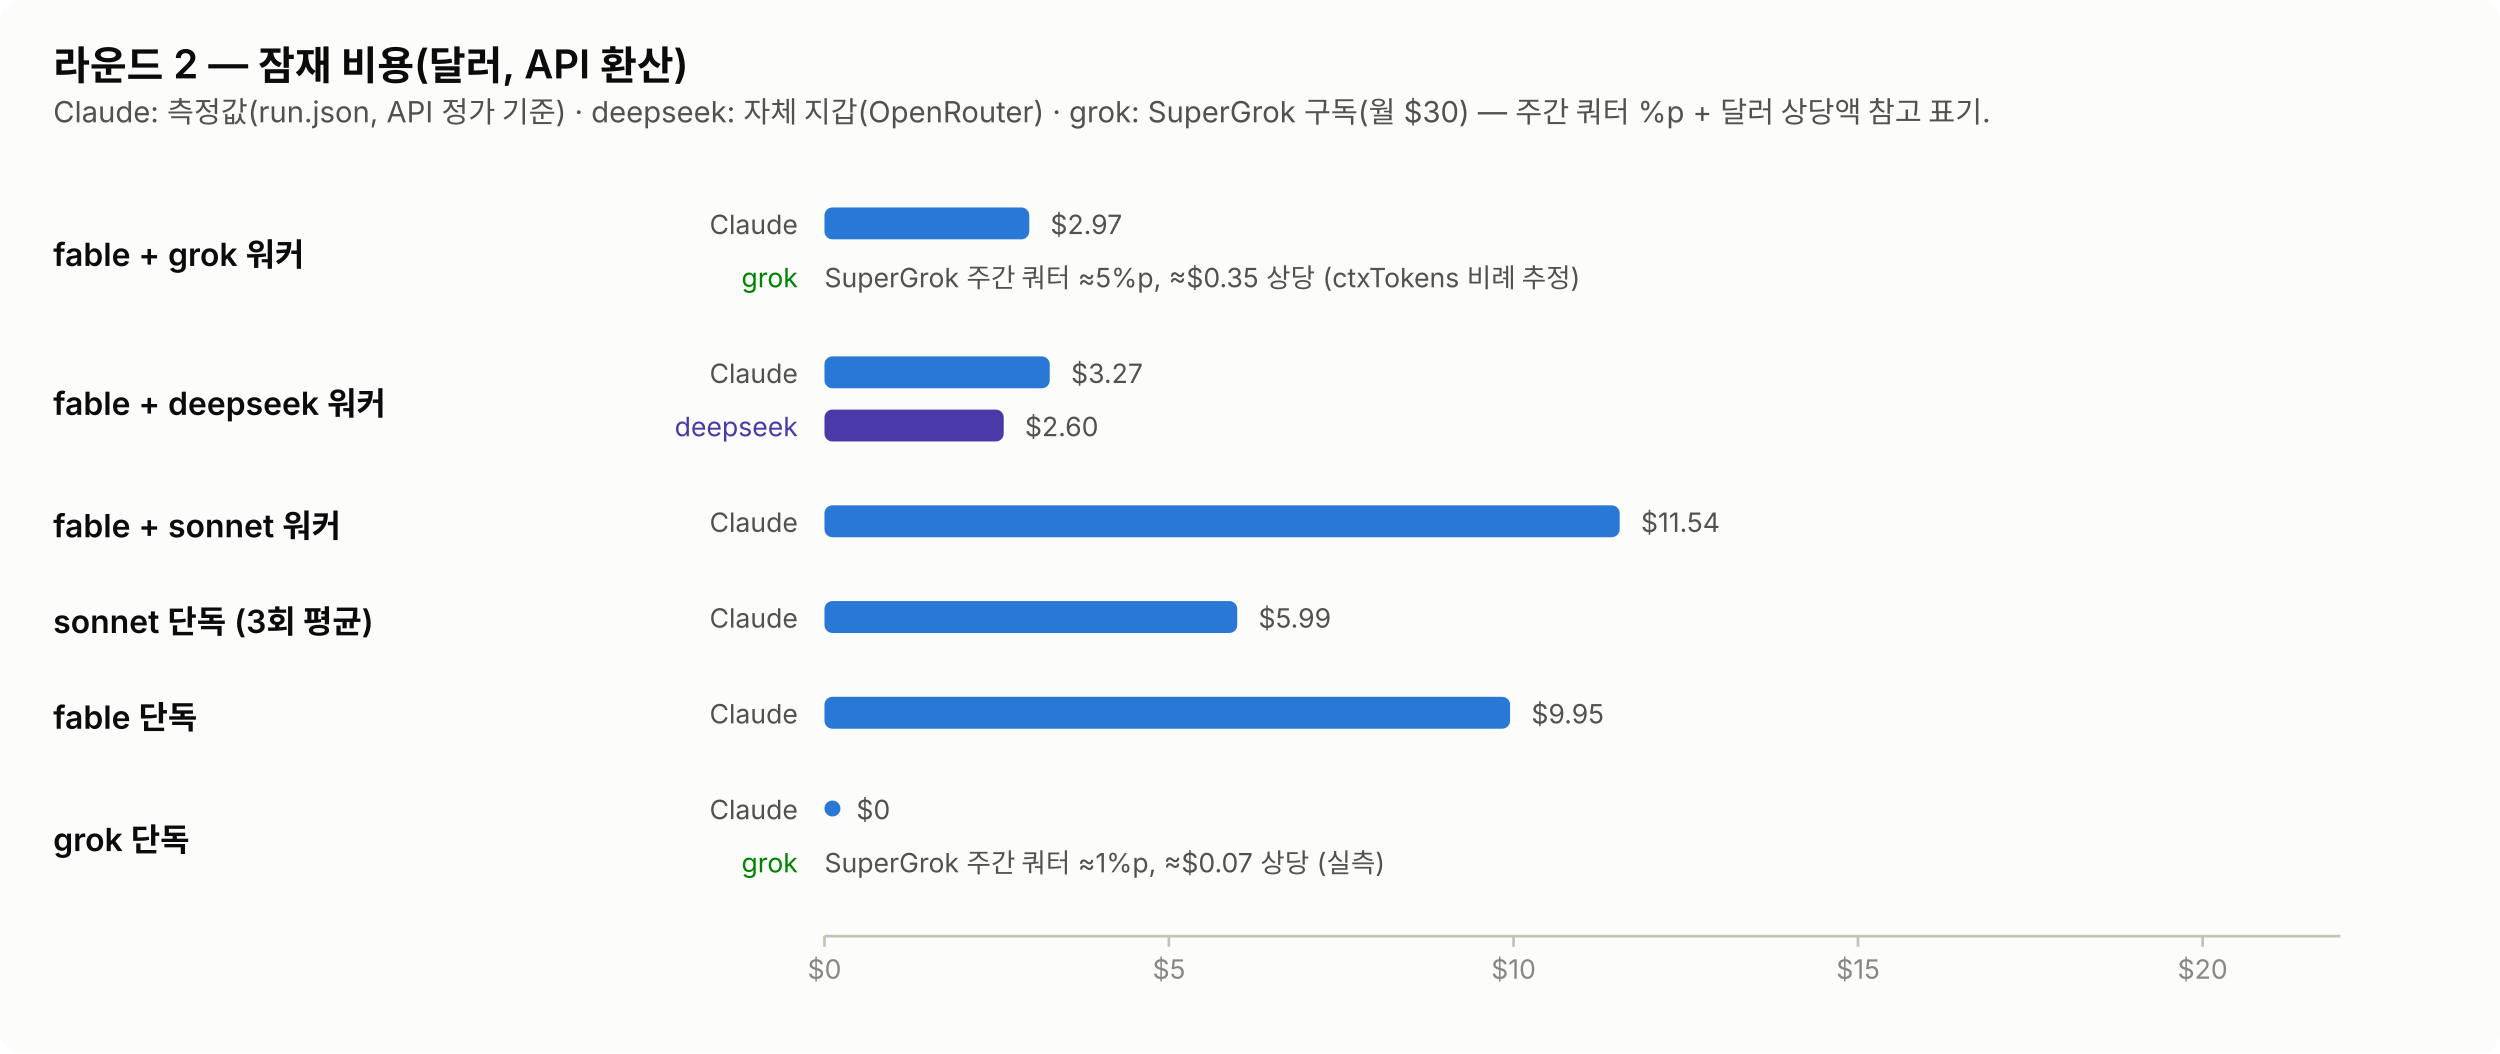
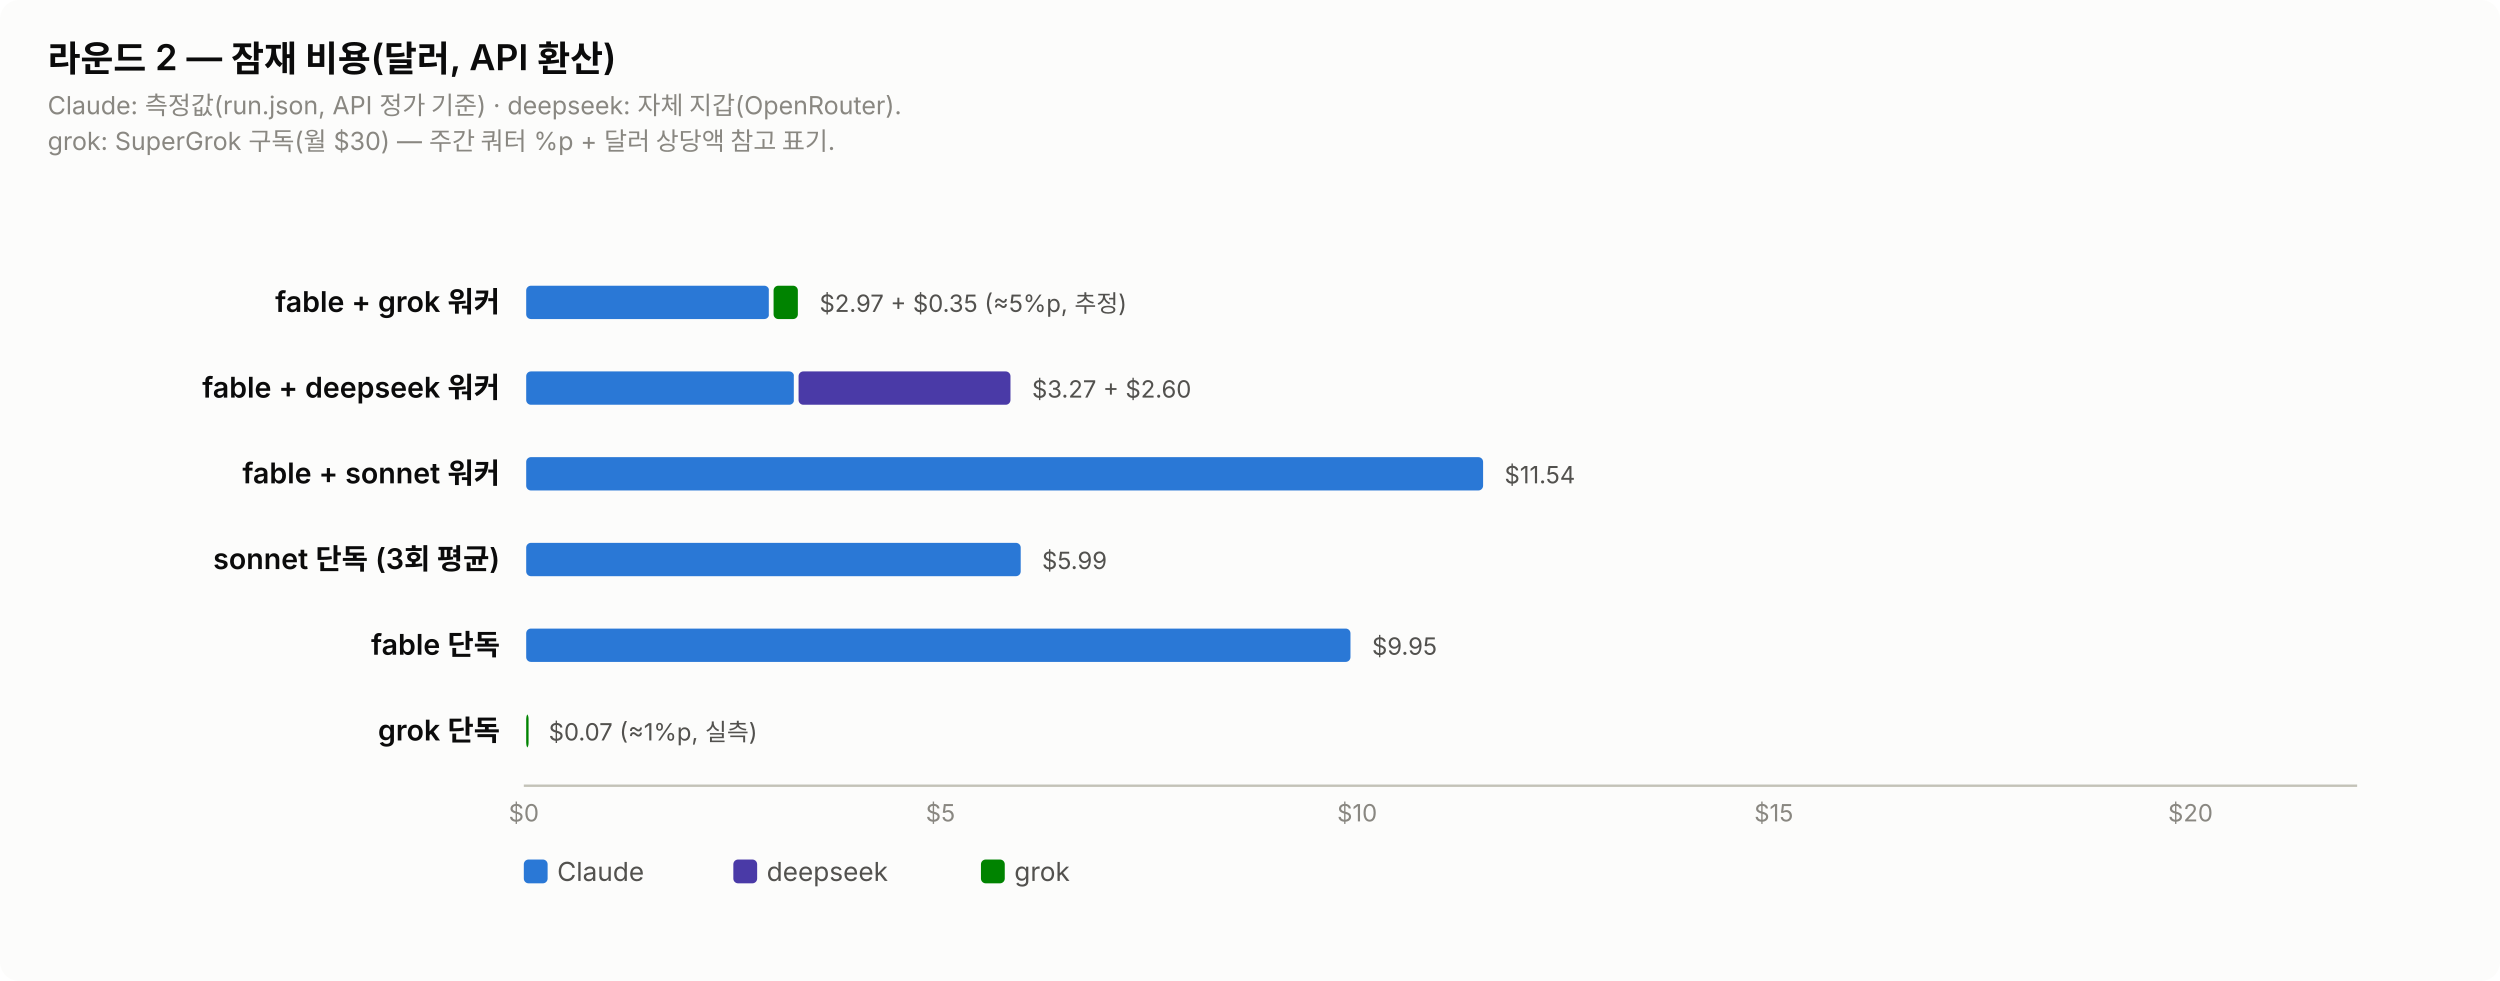
- <svg xmlns="http://www.w3.org/2000/svg" viewBox="0 0 940 396" width="940" height="396" role="img" aria-label="라운드 2 조합별 잠재 비용">
-   <rect width="940" height="396" rx="8" fill="#fcfcfb" />
+ <svg xmlns="http://www.w3.org/2000/svg" viewBox="0 0 1050 412" width="1050" height="412" role="img" aria-label="라운드 2 조합별 잠재 비용">
+   <rect width="1050" height="412" rx="8" fill="#fcfcfb" />
  <text x="20" y="30" font-size="15" fill="#0b0b0b" text-anchor="start" font-weight="600" font-family="system-ui,-apple-system,Segoe UI,sans-serif">라운드 2 — 잠재 비용(달러, API 환산)</text>
-   <text x="20" y="46" font-size="11" fill="#52514e" text-anchor="start" font-weight="normal" font-family="system-ui,-apple-system,Segoe UI,sans-serif">Claude: 측정값(run.json, API 정가 기준) · deepseek: 자체 지갑(OpenRouter) · grok: SuperGrok 구독(월 $30) — 주간 쿼터 %p + 달러 상당액 참고 표기.</text>
-   <text x="20" y="100.0" font-size="12" fill="#0b0b0b" text-anchor="start" font-weight="600" font-family="system-ui,-apple-system,Segoe UI,sans-serif">fable + grok 워커</text>
-   <text x="300" y="88" font-size="10" fill="#52514e" text-anchor="end" font-weight="normal" font-family="system-ui,-apple-system,Segoe UI,sans-serif">Claude</text>
-   <rect x="310" y="78" width="77.0" height="12" rx="3" fill="#2a78d6" />
-   <text x="394.95" y="88" font-size="10" fill="#52514e" text-anchor="start" font-weight="normal" font-family="system-ui,-apple-system,Segoe UI,sans-serif">$2.97</text>
-   <text x="300" y="108" font-size="10" fill="#008300" text-anchor="end" font-weight="normal" font-family="system-ui,-apple-system,Segoe UI,sans-serif">grok</text>
-   <text x="310" y="108" font-size="10" fill="#52514e" text-anchor="start" font-weight="normal" font-family="system-ui,-apple-system,Segoe UI,sans-serif">SuperGrok 주간 쿼터 ≈5%p, ≈$0.35 상당 (ctxTokens 비례 추정)</text>
-   <text x="20" y="156.0" font-size="12" fill="#0b0b0b" text-anchor="start" font-weight="600" font-family="system-ui,-apple-system,Segoe UI,sans-serif">fable + deepseek 워커</text>
-   <text x="300" y="144" font-size="10" fill="#52514e" text-anchor="end" font-weight="normal" font-family="system-ui,-apple-system,Segoe UI,sans-serif">Claude</text>
-   <rect x="310" y="134" width="84.7" height="12" rx="3" fill="#2a78d6" />
-   <text x="402.723" y="144" font-size="10" fill="#52514e" text-anchor="start" font-weight="normal" font-family="system-ui,-apple-system,Segoe UI,sans-serif">$3.27</text>
-   <text x="300" y="164" font-size="10" fill="#4a3aa7" text-anchor="end" font-weight="normal" font-family="system-ui,-apple-system,Segoe UI,sans-serif">deepseek</text>
-   <rect x="310" y="154" width="67.4" height="12" rx="3" fill="#4a3aa7" />
-   <text x="385.364" y="164" font-size="10" fill="#52514e" text-anchor="start" font-weight="normal" font-family="system-ui,-apple-system,Segoe UI,sans-serif">$2.60</text>
-   <text x="20" y="202.0" font-size="12" fill="#0b0b0b" text-anchor="start" font-weight="600" font-family="system-ui,-apple-system,Segoe UI,sans-serif">fable + sonnet 워커</text>
-   <text x="300" y="200" font-size="10" fill="#52514e" text-anchor="end" font-weight="normal" font-family="system-ui,-apple-system,Segoe UI,sans-serif">Claude</text>
-   <rect x="310" y="190" width="299.0" height="12" rx="3" fill="#2a78d6" />
-   <text x="616.991" y="200" font-size="10" fill="#52514e" text-anchor="start" font-weight="normal" font-family="system-ui,-apple-system,Segoe UI,sans-serif">$11.54</text>
-   <text x="20" y="238.0" font-size="12" fill="#0b0b0b" text-anchor="start" font-weight="600" font-family="system-ui,-apple-system,Segoe UI,sans-serif">sonnet 단독 (3회 평균)</text>
-   <text x="300" y="236" font-size="10" fill="#52514e" text-anchor="end" font-weight="normal" font-family="system-ui,-apple-system,Segoe UI,sans-serif">Claude</text>
-   <rect x="310" y="226" width="155.2" height="12" rx="3" fill="#2a78d6" />
-   <text x="473.195" y="236" font-size="10" fill="#52514e" text-anchor="start" font-weight="normal" font-family="system-ui,-apple-system,Segoe UI,sans-serif">$5.99</text>
-   <text x="20" y="274.0" font-size="12" fill="#0b0b0b" text-anchor="start" font-weight="600" font-family="system-ui,-apple-system,Segoe UI,sans-serif">fable 단독</text>
-   <text x="300" y="272" font-size="10" fill="#52514e" text-anchor="end" font-weight="normal" font-family="system-ui,-apple-system,Segoe UI,sans-serif">Claude</text>
-   <rect x="310" y="262" width="257.8" height="12" rx="3" fill="#2a78d6" />
-   <text x="575.795" y="272" font-size="10" fill="#52514e" text-anchor="start" font-weight="normal" font-family="system-ui,-apple-system,Segoe UI,sans-serif">$9.95</text>
-   <text x="20" y="320.0" font-size="12" fill="#0b0b0b" text-anchor="start" font-weight="600" font-family="system-ui,-apple-system,Segoe UI,sans-serif">grok 단독</text>
-   <text x="300" y="308" font-size="10" fill="#52514e" text-anchor="end" font-weight="normal" font-family="system-ui,-apple-system,Segoe UI,sans-serif">Claude</text>
-   <circle cx="313" cy="304" r="3" fill="#2a78d6" />
-   <text x="322" y="308" font-size="10" fill="#52514e" text-anchor="start" font-weight="normal" font-family="system-ui,-apple-system,Segoe UI,sans-serif">$0</text>
-   <text x="300" y="328" font-size="10" fill="#008300" text-anchor="end" font-weight="normal" font-family="system-ui,-apple-system,Segoe UI,sans-serif">grok</text>
-   <text x="310" y="328" font-size="10" fill="#52514e" text-anchor="start" font-weight="normal" font-family="system-ui,-apple-system,Segoe UI,sans-serif">SuperGrok 주간 쿼터 ≈1%p, ≈$0.07 상당 (실측)</text>
-   <line x1="310" y1="352" x2="880" y2="352" stroke="#c3c2b7" />
-   <line x1="310.0" y1="352" x2="310.0" y2="356" stroke="#c3c2b7" />
-   <text x="310.0" y="368" font-size="10" fill="#898781" text-anchor="middle" font-weight="normal" font-family="system-ui,-apple-system,Segoe UI,sans-serif">$0</text>
-   <line x1="439.5" y1="352" x2="439.5" y2="356" stroke="#c3c2b7" />
-   <text x="439.545" y="368" font-size="10" fill="#898781" text-anchor="middle" font-weight="normal" font-family="system-ui,-apple-system,Segoe UI,sans-serif">$5</text>
-   <line x1="569.1" y1="352" x2="569.1" y2="356" stroke="#c3c2b7" />
-   <text x="569.091" y="368" font-size="10" fill="#898781" text-anchor="middle" font-weight="normal" font-family="system-ui,-apple-system,Segoe UI,sans-serif">$10</text>
-   <line x1="698.6" y1="352" x2="698.6" y2="356" stroke="#c3c2b7" />
-   <text x="698.636" y="368" font-size="10" fill="#898781" text-anchor="middle" font-weight="normal" font-family="system-ui,-apple-system,Segoe UI,sans-serif">$15</text>
-   <line x1="828.2" y1="352" x2="828.2" y2="356" stroke="#c3c2b7" />
-   <text x="828.182" y="368" font-size="10" fill="#898781" text-anchor="middle" font-weight="normal" font-family="system-ui,-apple-system,Segoe UI,sans-serif">$20</text>
+   <text x="20" y="48" font-size="10.5" fill="#898781" text-anchor="start" font-weight="normal" font-family="system-ui,-apple-system,Segoe UI,sans-serif">Claude: 측정값(run.json, API 정가 기준) · deepseek: 자체 지갑(OpenRouter).</text>
+   <text x="20" y="63" font-size="10.5" fill="#898781" text-anchor="start" font-weight="normal" font-family="system-ui,-apple-system,Segoe UI,sans-serif">grok: SuperGrok 구독(월 $30) — 주간 쿼터 %p + 달러 상당액 참고 표기.</text>
+   <text x="210" y="131" font-size="12" fill="#0b0b0b" text-anchor="end" font-weight="600" font-family="system-ui,-apple-system,Segoe UI,sans-serif">fable + grok 워커</text>
+   <rect x="220.0" y="119.0" width="104.0" height="16" rx="3" fill="#2a78d6" stroke="#fcfcfb" stroke-width="2" />
+   <rect x="323.9" y="119.0" width="12.2" height="16" rx="3" fill="#008300" stroke="#fcfcfb" stroke-width="2" />
+   <text x="344.2" y="131" font-size="10" fill="#52514e" text-anchor="start" font-weight="normal" font-family="system-ui,-apple-system,Segoe UI,sans-serif">$2.97 + $0.35 (≈5%p, 추정)</text>
+   <text x="210" y="167" font-size="12" fill="#0b0b0b" text-anchor="end" font-weight="600" font-family="system-ui,-apple-system,Segoe UI,sans-serif">fable + deepseek 워커</text>
+   <rect x="220.0" y="155.0" width="114.5" height="16" rx="3" fill="#2a78d6" stroke="#fcfcfb" stroke-width="2" />
+   <rect x="334.4" y="155.0" width="91.0" height="16" rx="3" fill="#4a3aa7" stroke="#fcfcfb" stroke-width="2" />
+   <text x="433.45" y="167" font-size="10" fill="#52514e" text-anchor="start" font-weight="normal" font-family="system-ui,-apple-system,Segoe UI,sans-serif">$3.27 + $2.60</text>
+   <text x="210" y="203" font-size="12" fill="#0b0b0b" text-anchor="end" font-weight="600" font-family="system-ui,-apple-system,Segoe UI,sans-serif">fable + sonnet 워커</text>
+   <rect x="220.0" y="191.0" width="403.9" height="16" rx="3" fill="#2a78d6" stroke="#fcfcfb" stroke-width="2" />
+   <text x="631.9" y="203" font-size="10" fill="#52514e" text-anchor="start" font-weight="normal" font-family="system-ui,-apple-system,Segoe UI,sans-serif">$11.54</text>
+   <text x="210" y="239" font-size="12" fill="#0b0b0b" text-anchor="end" font-weight="600" font-family="system-ui,-apple-system,Segoe UI,sans-serif">sonnet 단독 (3회 평균)</text>
+   <rect x="220.0" y="227.0" width="209.7" height="16" rx="3" fill="#2a78d6" stroke="#fcfcfb" stroke-width="2" />
+   <text x="437.65" y="239" font-size="10" fill="#52514e" text-anchor="start" font-weight="normal" font-family="system-ui,-apple-system,Segoe UI,sans-serif">$5.99</text>
+   <text x="210" y="275" font-size="12" fill="#0b0b0b" text-anchor="end" font-weight="600" font-family="system-ui,-apple-system,Segoe UI,sans-serif">fable 단독</text>
+   <rect x="220.0" y="263.0" width="348.2" height="16" rx="3" fill="#2a78d6" stroke="#fcfcfb" stroke-width="2" />
+   <text x="576.25" y="275" font-size="10" fill="#52514e" text-anchor="start" font-weight="normal" font-family="system-ui,-apple-system,Segoe UI,sans-serif">$9.95</text>
+   <text x="210" y="311" font-size="12" fill="#0b0b0b" text-anchor="end" font-weight="600" font-family="system-ui,-apple-system,Segoe UI,sans-serif">grok 단독</text>
+   <rect x="220.0" y="299.0" width="3.0" height="16" rx="3" fill="#008300" stroke="#fcfcfb" stroke-width="2" />
+   <text x="230.45" y="311" font-size="10" fill="#52514e" text-anchor="start" font-weight="normal" font-family="system-ui,-apple-system,Segoe UI,sans-serif">$0.07 (≈1%p, 실측)</text>
+   <line x1="220" y1="330" x2="990" y2="330" stroke="#c3c2b7" />
+   <text x="220.0" y="345" font-size="10" fill="#898781" text-anchor="middle" font-weight="normal" font-family="system-ui,-apple-system,Segoe UI,sans-serif">$0</text>
+   <text x="395.0" y="345" font-size="10" fill="#898781" text-anchor="middle" font-weight="normal" font-family="system-ui,-apple-system,Segoe UI,sans-serif">$5</text>
+   <text x="570.0" y="345" font-size="10" fill="#898781" text-anchor="middle" font-weight="normal" font-family="system-ui,-apple-system,Segoe UI,sans-serif">$10</text>
+   <text x="745.0" y="345" font-size="10" fill="#898781" text-anchor="middle" font-weight="normal" font-family="system-ui,-apple-system,Segoe UI,sans-serif">$15</text>
+   <text x="920.0" y="345" font-size="10" fill="#898781" text-anchor="middle" font-weight="normal" font-family="system-ui,-apple-system,Segoe UI,sans-serif">$20</text>
+   <rect x="220" y="361" width="10" height="10" rx="2" fill="#2a78d6" />
+   <text x="234" y="370" font-size="11" fill="#52514e" text-anchor="start" font-weight="normal" font-family="system-ui,-apple-system,Segoe UI,sans-serif">Claude</text>
+   <rect x="308" y="361" width="10" height="10" rx="2" fill="#4a3aa7" />
+   <text x="322" y="370" font-size="11" fill="#52514e" text-anchor="start" font-weight="normal" font-family="system-ui,-apple-system,Segoe UI,sans-serif">deepseek</text>
+   <rect x="412" y="361" width="10" height="10" rx="2" fill="#008300" />
+   <text x="426" y="370" font-size="11" fill="#52514e" text-anchor="start" font-weight="normal" font-family="system-ui,-apple-system,Segoe UI,sans-serif">grok</text>
</svg>
